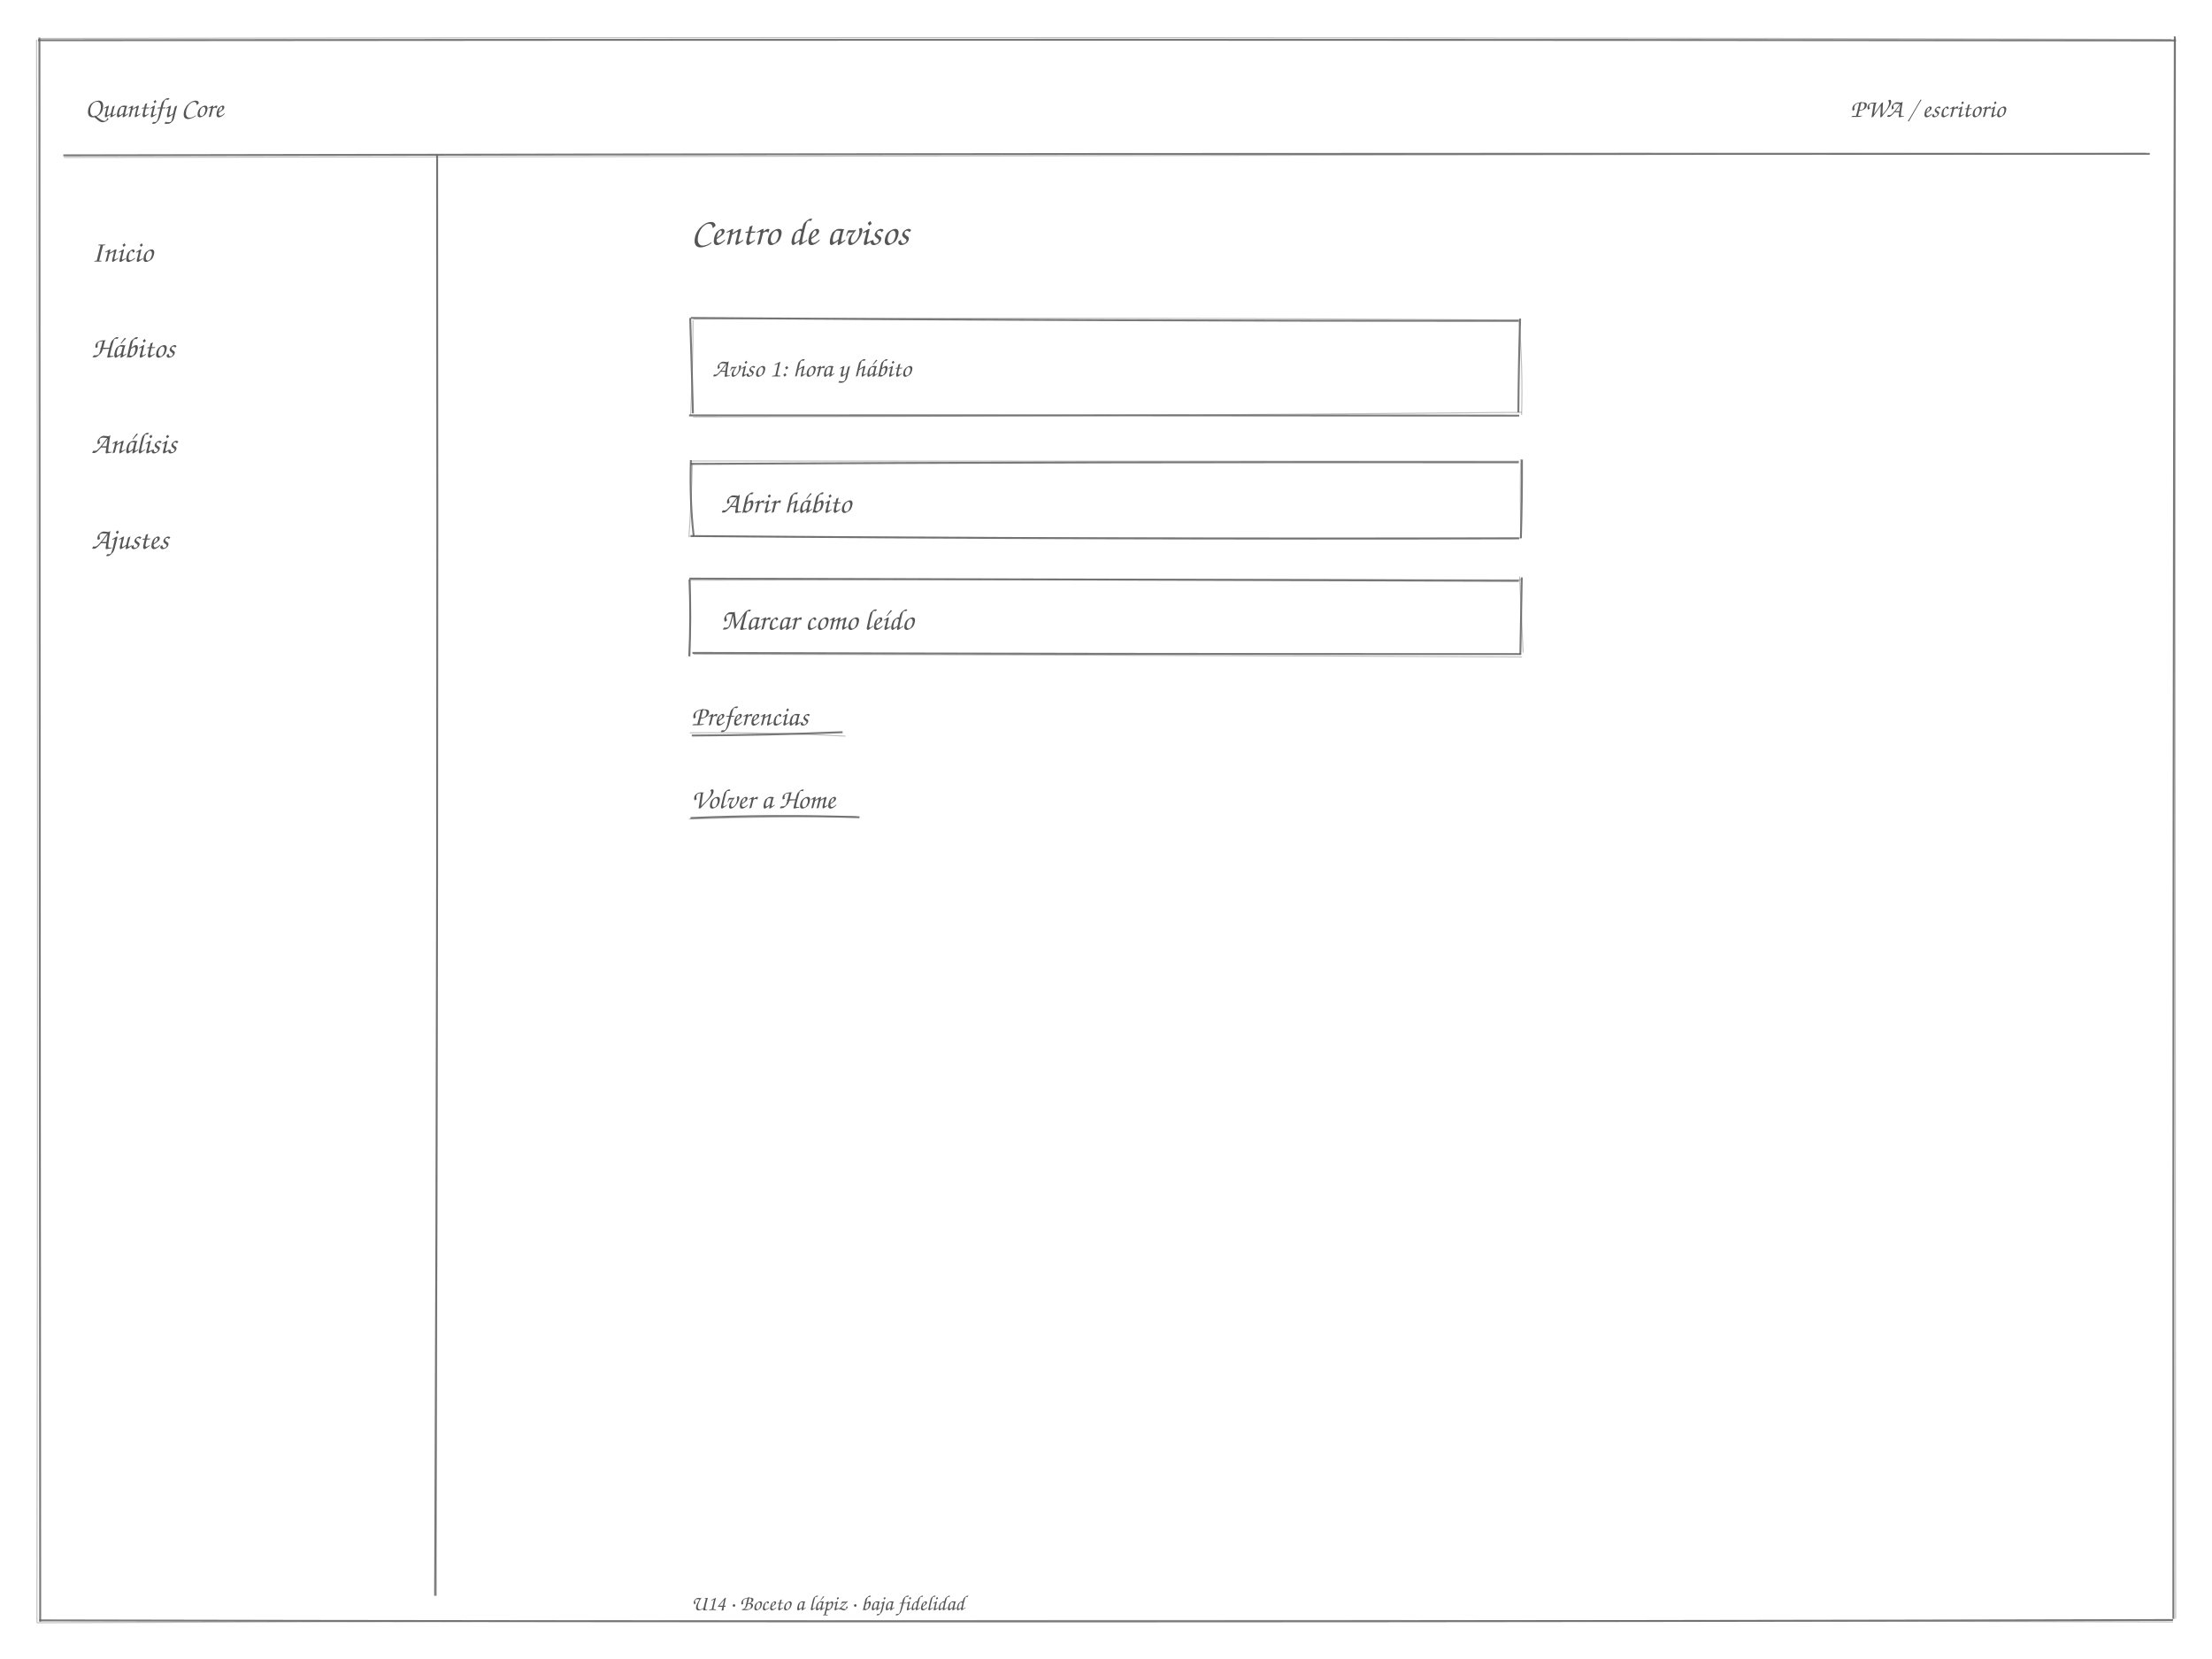
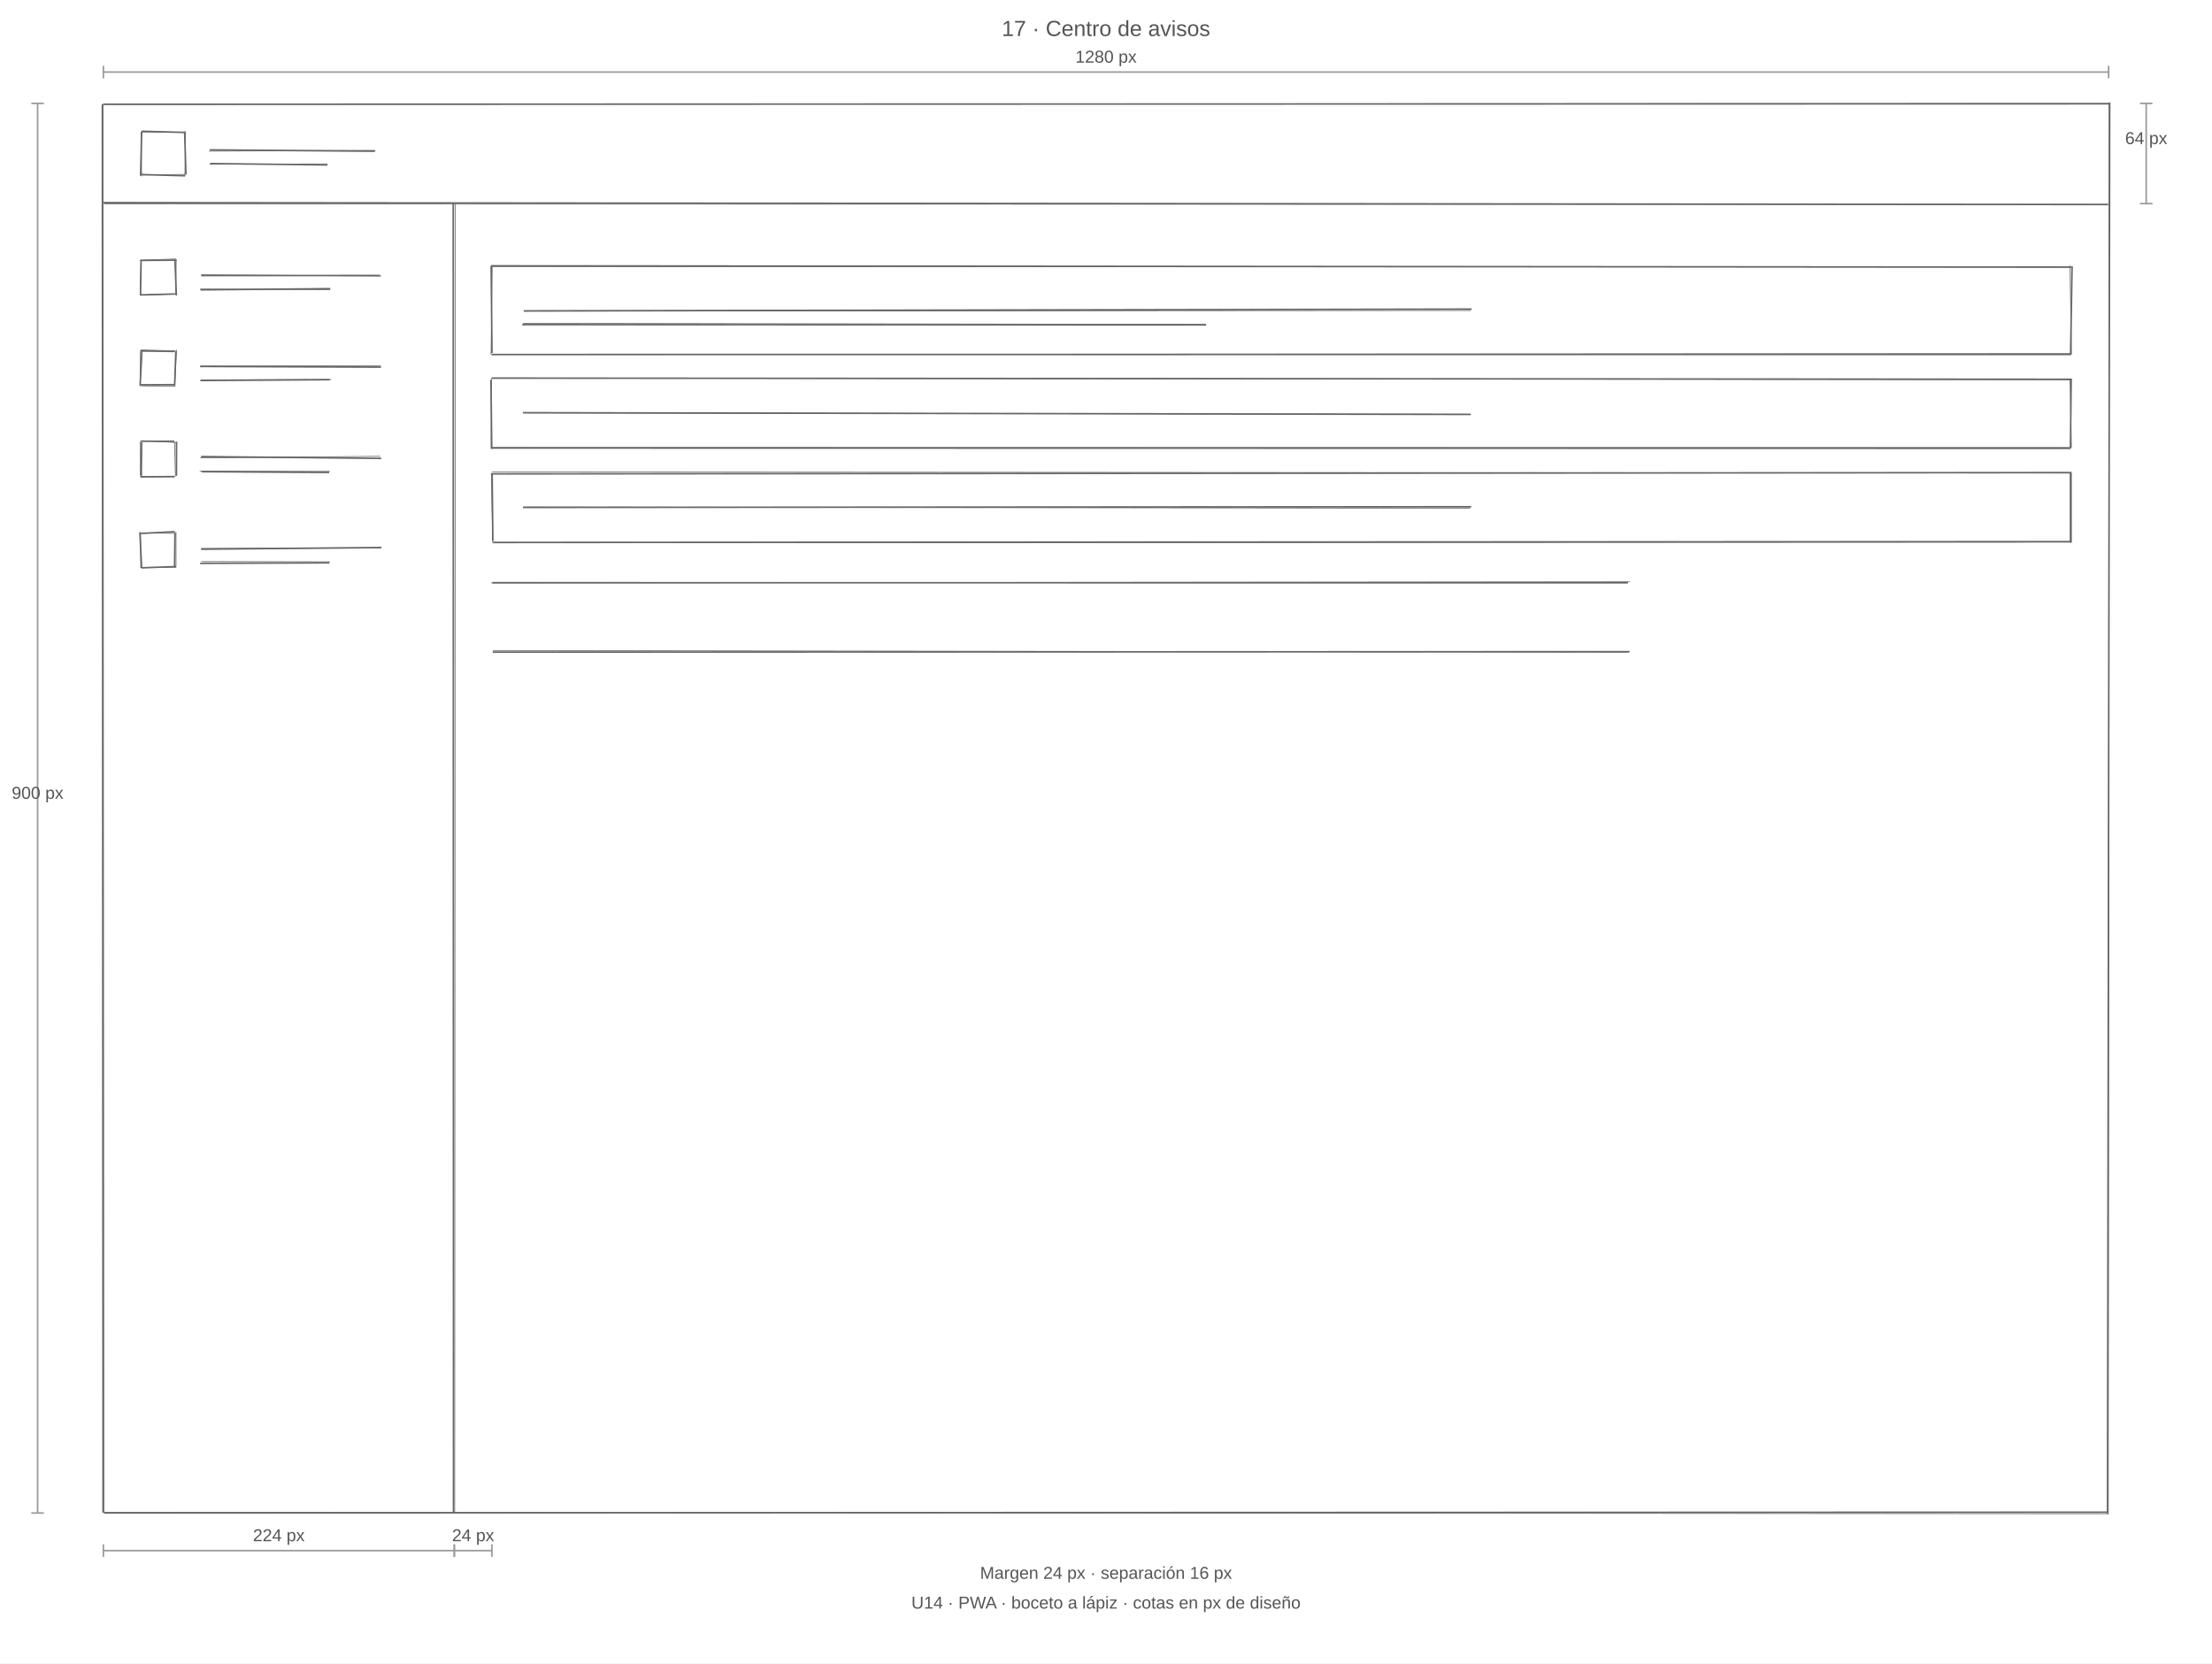
- <svg xmlns="http://www.w3.org/2000/svg" width="1040" height="780" viewBox="0 0 1040 780" role="img" aria-label="U14 Centro de avisos">
+ <svg xmlns="http://www.w3.org/2000/svg" width="1412" height="1062" viewBox="0 0 1412 1062" data-viewport="1280x900" role="img" aria-label="Centro de avisos">
  <rect width="100%" height="100%" fill="white" />
-   <path d="M 17.851 18.921 Q 520.597 18.447 1023.03 19.024" fill="none" stroke="#626262" stroke-width=".9" opacity=".85" />
-   <path d="M 18.913 18.098 Q 521.121 17.104 1020.877 18.531" fill="none" stroke="#626262" stroke-width=".5" opacity=".4" />
-   <path d="M 1022.507 17.125 Q 1021.693 389.052 1021.837 761.137" fill="none" stroke="#626262" stroke-width=".9" opacity=".85" />
-   <path d="M 1022.819 17.885 Q 1022.56 390.772 1022.92 761.093" fill="none" stroke="#626262" stroke-width=".5" opacity=".4" />
-   <path d="M 1021.666 761.67 Q 518.937 762.894 18.5 761.844" fill="none" stroke="#626262" stroke-width=".9" opacity=".85" />
-   <path d="M 1021.704 762.587 Q 520.031 760.994 17.405 762.962" fill="none" stroke="#626262" stroke-width=".5" opacity=".4" />
-   <path d="M 18.894 762.416 Q 18.64 390.862 18.531 17.665" fill="none" stroke="#626262" stroke-width=".9" opacity=".85" />
-   <path d="M 17.36 762.902 Q 18.008 390.474 17.19 18.673" fill="none" stroke="#626262" stroke-width=".5" opacity=".4" />
-   <text x="40" y="55" font-size="13" fill="#555" font-family="'Segoe Print','Comic Sans MS',cursive">Quantify Core</text>
-   <text x="870" y="55" font-size="12" fill="#555" font-family="'Segoe Print','Comic Sans MS',cursive">PWA / escritorio</text>
-   <path d="M 29.765 73.043 Q 521.129 72.103 1010.751 72.335" fill="none" stroke="#626262" stroke-width=".9" opacity=".85" />
-   <path d="M 30.019 74.02 Q 520.038 73.353 1009.012 72.065" fill="none" stroke="#626262" stroke-width=".5" opacity=".4" />
-   <text x="325" y="115" font-size="18" fill="#555" font-family="'Segoe Print','Comic Sans MS',cursive">Centro de avisos</text>
-   <path d="M 205.509 72.891 Q 205.972 411.542 204.575 750.264" fill="none" stroke="#626262" stroke-width=".9" opacity=".85" />
-   <path d="M 205.705 74.399 Q 205.67 412.977 205.192 750.28" fill="none" stroke="#626262" stroke-width=".5" opacity=".4" />
-   <text x="43" y="123" font-size="14" fill="#555" font-family="'Segoe Print','Comic Sans MS',cursive">Inicio</text>
-   <text x="43" y="168" font-size="14" fill="#555" font-family="'Segoe Print','Comic Sans MS',cursive">Hábitos</text>
-   <text x="43" y="213" font-size="14" fill="#555" font-family="'Segoe Print','Comic Sans MS',cursive">Análisis</text>
-   <text x="43" y="258" font-size="14" fill="#555" font-family="'Segoe Print','Comic Sans MS',cursive">Ajustes</text>
-   <path d="M 324.813 149.486 Q 520.568 150.897 714.048 150.849" fill="none" stroke="#626262" stroke-width=".9" opacity=".85" />
-   <path d="M 326.084 150.005 Q 520.199 149.086 714.032 150.476" fill="none" stroke="#626262" stroke-width=".5" opacity=".4" />
-   <path d="M 714.698 149.785 Q 714.024 171.92 713.877 193.924" fill="none" stroke="#626262" stroke-width=".9" opacity=".85" />
-   <path d="M 714.158 150.082 Q 716.026 172.505 715.41 195.123" fill="none" stroke="#626262" stroke-width=".5" opacity=".4" />
-   <path d="M 714.268 195.406 Q 521.034 195.167 323.99 195.309" fill="none" stroke="#626262" stroke-width=".9" opacity=".85" />
-   <path d="M 715.458 193.851 Q 519.544 195.755 325.914 196.039" fill="none" stroke="#626262" stroke-width=".5" opacity=".4" />
-   <path d="M 325.797 194.334 Q 325.236 172.175 324.499 149.506" fill="none" stroke="#626262" stroke-width=".9" opacity=".85" />
-   <path d="M 324.708 195.473 Q 325.796 172.028 325.854 150.486" fill="none" stroke="#626262" stroke-width=".5" opacity=".4" />
-   <text x="335" y="177" font-size="12" fill="#555" font-family="'Segoe Print','Comic Sans MS',cursive">Aviso 1: hora y hábito</text>
-   <path d="M 324.51 218.112 Q 520.108 217.098 714.059 217.348" fill="none" stroke="#626262" stroke-width=".9" opacity=".85" />
-   <path d="M 325.086 216.728 Q 520.792 216.875 714.264 216.842" fill="none" stroke="#626262" stroke-width=".5" opacity=".4" />
-   <path d="M 715.561 216.069 Q 715.638 235.413 715.05 253.092" fill="none" stroke="#626262" stroke-width=".9" opacity=".85" />
-   <path d="M 715 215.863 Q 714.549 234.218 715.169 252.903" fill="none" stroke="#626262" stroke-width=".5" opacity=".4" />
-   <path d="M 714.221 253.124 Q 519.173 253.63 324.713 252.024" fill="none" stroke="#626262" stroke-width=".9" opacity=".85" />
-   <path d="M 714.841 252.956 Q 520.411 253.176 324.179 252.185" fill="none" stroke="#626262" stroke-width=".5" opacity=".4" />
-   <path d="M 326.137 251.988 Q 324.225 235.246 324.829 216.306" fill="none" stroke="#626262" stroke-width=".9" opacity=".85" />
-   <path d="M 323.904 252.47 Q 325.061 235.969 325.545 217.65" fill="none" stroke="#626262" stroke-width=".5" opacity=".4" />
-   <text x="339" y="241" font-size="14" fill="#555" font-family="'Segoe Print','Comic Sans MS',cursive">Abrir hábito</text>
-   <path d="M 324.106 272.045 Q 520.911 272.425 714.12 273.096" fill="none" stroke="#626262" stroke-width=".9" opacity=".85" />
-   <path d="M 324.266 272.798 Q 519.52 271.938 715.377 272.648" fill="none" stroke="#626262" stroke-width=".5" opacity=".4" />
-   <path d="M 715.488 271.486 Q 715.127 289.206 714.805 307.904" fill="none" stroke="#626262" stroke-width=".9" opacity=".85" />
-   <path d="M 714.477 271.03 Q 715.313 289.195 716.118 306.861" fill="none" stroke="#626262" stroke-width=".5" opacity=".4" />
-   <path d="M 714.857 307.514 Q 518.899 307.562 325.543 306.976" fill="none" stroke="#626262" stroke-width=".9" opacity=".85" />
-   <path d="M 715.601 308.885 Q 521.134 307.893 326.02 307.597" fill="none" stroke="#626262" stroke-width=".5" opacity=".4" />
-   <path d="M 324.048 308.567 Q 324.971 290.066 324.15 272.429" fill="none" stroke="#626262" stroke-width=".9" opacity=".85" />
-   <path d="M 324.41 308.697 Q 324.437 290.584 324.564 272.658" fill="none" stroke="#626262" stroke-width=".5" opacity=".4" />
-   <text x="339" y="296" font-size="14" fill="#555" font-family="'Segoe Print','Comic Sans MS',cursive">Marcar como leído</text>
-   <text x="325" y="341" font-size="13" fill="#555" font-family="'Segoe Print','Comic Sans MS',cursive">Preferencias</text>
-   <path d="M 325.263 345.813 Q 361.691 345.64 396.164 344.246" fill="none" stroke="#626262" stroke-width=".9" opacity=".85" />
-   <path d="M 324.314 344.547 Q 361.655 344.193 397.529 346.095" fill="none" stroke="#626262" stroke-width=".5" opacity=".4" />
-   <text x="325" y="380" font-size="13" fill="#555" font-family="'Segoe Print','Comic Sans MS',cursive">Volver a Home</text>
-   <path d="M 324.634 384.611 Q 363.539 382.885 404.105 384.242" fill="none" stroke="#626262" stroke-width=".9" opacity=".85" />
-   <path d="M 323.886 385.067 Q 363.199 383.734 402.588 383.902" fill="none" stroke="#626262" stroke-width=".5" opacity=".4" />
-   <text x="325" y="757" font-size="10" fill="#555" font-family="'Segoe Print','Comic Sans MS',cursive">U14 · Boceto a lápiz · baja fidelidad</text>
+   <g transform="translate(66 66)">
+     <g id="interface">
+       <path d="M-0.091 0.56 L1280.363 0.272" fill="none" stroke="#666666" stroke-width="1" />
+       <path d="M0.627 0.623 L1280.555 0.06" fill="none" stroke="#666666" stroke-width="0.45" />
+       <path d="M1280.682 -0.546 L1279.316 900.323" fill="none" stroke="#666666" stroke-width="1" />
+       <path d="M1280.309 -0.533 L1279.813 899.423" fill="none" stroke="#666666" stroke-width="0.45" />
+       <path d="M1279.901 899.474 L0.499 899.93" fill="none" stroke="#666666" stroke-width="1" />
+       <path d="M1280.341 900.47 L0.56 899.448" fill="none" stroke="#666666" stroke-width="0.45" />
+       <path d="M-0.203 899.799 L-0.647 0.544" fill="none" stroke="#666666" stroke-width="1" />
+       <path d="M0.305 899.905 L-0.18 0.357" fill="none" stroke="#666666" stroke-width="0.45" />
+       <g data-ui="header" data-box="0,0,1280,64">
+         <path d="M0.019 63.388 L1279.638 64.586" fill="none" stroke="#666666" stroke-width="1" />
+         <path d="M0.544 64.253 L1280.39 64.525" fill="none" stroke="#666666" stroke-width="0.45" />
+         <path d="M24.323 17.796 L51.611 18.549" fill="none" stroke="#666666" stroke-width="1" />
+         <path d="M24.005 18.289 L51.507 18.41" fill="none" stroke="#666666" stroke-width="0.45" />
+         <path d="M51.857 18.026 L52.687 45.454" fill="none" stroke="#666666" stroke-width="1" />
+         <path d="M52.457 17.595 L52.012 46.621" fill="none" stroke="#666666" stroke-width="0.45" />
+         <path d="M52.023 46.215 L23.399 45.431" fill="none" stroke="#666666" stroke-width="1" />
+         <path d="M52.31 45.325 L24.592 45.721" fill="none" stroke="#666666" stroke-width="0.45" />
+         <path d="M23.741 46.161 L24.429 18.243" fill="none" stroke="#666666" stroke-width="1" />
+         <path d="M24.408 46.595 L24.117 18.171" fill="none" stroke="#666666" stroke-width="0.45" />
+         <path d="M67.886 29.687 L173.346 30.546" fill="none" stroke="#666666" stroke-width="1" />
+         <path d="M67.42 30.517 L173.66 30.003" fill="none" stroke="#666666" stroke-width="0.45" />
+         <path d="M68.121 38.444 L143.011 39.29" fill="none" stroke="#666666" stroke-width="1" />
+         <path d="M67.816 38.869 L143.006 38.647" fill="none" stroke="#666666" stroke-width="0.45" />
+       </g>
+       <g data-ui="navigation" data-box="0,64,224,836">
+         <path d="M223.317 63.345 L223.488 900.05" fill="none" stroke="#666666" stroke-width="1" />
+         <path d="M224.625 64.003 L224.25 900.075" fill="none" stroke="#666666" stroke-width="0.45" />
+         <path d="M23.554 100.247 L46.629 100.101" fill="none" stroke="#666666" stroke-width="1" />
+         <path d="M23.385 100.188 L46.279 99.3" fill="none" stroke="#666666" stroke-width="0.45" />
+         <path d="M45.722 100.46 L46.556 122.632" fill="none" stroke="#666666" stroke-width="1" />
+         <path d="M46.485 99.595 L46.144 121.802" fill="none" stroke="#666666" stroke-width="0.45" />
+         <path d="M45.695 121.699 L23.822 122.288" fill="none" stroke="#666666" stroke-width="1" />
+         <path d="M46.485 121.713 L24.52 122.296" fill="none" stroke="#666666" stroke-width="0.45" />
+         <path d="M23.702 122.677 L24.066 100.059" fill="none" stroke="#666666" stroke-width="1" />
+         <path d="M23.427 122.212 L24.052 99.834" fill="none" stroke="#666666" stroke-width="0.45" />
+         <path d="M62.482 109.924 L176.552 109.904" fill="none" stroke="#666666" stroke-width="1" />
+         <path d="M62.341 109.433 L177.388 110.251" fill="none" stroke="#666666" stroke-width="0.45" />
+         <path d="M62.031 119.056 L144.8 118.308" fill="none" stroke="#666666" stroke-width="1" />
+         <path d="M61.726 118.524 L144.903 118.941" fill="none" stroke="#666666" stroke-width="0.45" />
+         <path d="M23.526 158.075 L45.496 158.383" fill="none" stroke="#666666" stroke-width="1" />
+         <path d="M23.825 157.406 L45.903 157.973" fill="none" stroke="#666666" stroke-width="0.45" />
+         <path d="M46.25 158.107 L45.5 179.504" fill="none" stroke="#666666" stroke-width="1" />
+         <path d="M46.692 157.384 L45.528 180.15" fill="none" stroke="#666666" stroke-width="0.45" />
+         <path d="M45.896 179.578 L23.333 179.678" fill="none" stroke="#666666" stroke-width="1" />
+         <path d="M46.037 180.59 L24.332 180.395" fill="none" stroke="#666666" stroke-width="0.45" />
+         <path d="M23.456 180.028 L24.555 158.259" fill="none" stroke="#666666" stroke-width="1" />
+         <path d="M23.464 180.667 L23.553 158.486" fill="none" stroke="#666666" stroke-width="0.45" />
+         <path d="M61.708 167.962 L177.23 168.394" fill="none" stroke="#666666" stroke-width="1" />
+         <path d="M62.297 167.687 L177.077 167.517" fill="none" stroke="#666666" stroke-width="0.45" />
+         <path d="M61.881 176.941 L144.481 176.41" fill="none" stroke="#666666" stroke-width="1" />
+         <path d="M62.191 176.51 L145.481 176.307" fill="none" stroke="#666666" stroke-width="0.45" />
+         <path d="M23.913 215.704 L45.33 215.733" fill="none" stroke="#666666" stroke-width="1" />
+         <path d="M24.331 215.377 L46.366 216.539" fill="none" stroke="#666666" stroke-width="0.45" />
+         <path d="M46.69 215.935 L46.621 237.754" fill="none" stroke="#666666" stroke-width="1" />
+         <path d="M45.421 216.345 L45.982 238.04" fill="none" stroke="#666666" stroke-width="0.45" />
+         <path d="M45.483 238.261 L23.641 238.424" fill="none" stroke="#666666" stroke-width="1" />
+         <path d="M45.657 238.355 L23.735 238.401" fill="none" stroke="#666666" stroke-width="0.45" />
+         <path d="M24.16 238.495 L24.42 216.39" fill="none" stroke="#666666" stroke-width="1" />
+         <path d="M23.491 237.541 L23.582 215.724" fill="none" stroke="#666666" stroke-width="0.45" />
+         <path d="M62.398 225.509 L177.322 226.666" fill="none" stroke="#666666" stroke-width="1" />
+         <path d="M61.777 226.372 L176.72 225.321" fill="none" stroke="#666666" stroke-width="0.45" />
+         <path d="M62.673 235.147 L144.122 235.649" fill="none" stroke="#666666" stroke-width="1" />
+         <path d="M61.513 234.838 L144.549 234.94" fill="none" stroke="#666666" stroke-width="0.45" />
+         <path d="M24.038 274.581 L45.571 273.462" fill="none" stroke="#666666" stroke-width="1" />
+         <path d="M23.359 274.268 L45.341 274.532" fill="none" stroke="#666666" stroke-width="0.45" />
+         <path d="M45.699 274.093 L45.45 295.84" fill="none" stroke="#666666" stroke-width="1" />
+         <path d="M46.359 273.588 L46.379 295.556" fill="none" stroke="#666666" stroke-width="0.45" />
+         <path d="M46.364 295.705 L24.311 296.557" fill="none" stroke="#666666" stroke-width="1" />
+         <path d="M46.629 296.213 L23.394 296.219" fill="none" stroke="#666666" stroke-width="0.45" />
+         <path d="M24.39 296.445 L23.301 273.782" fill="none" stroke="#666666" stroke-width="1" />
+         <path d="M23.853 296.187 L23.686 274.057" fill="none" stroke="#666666" stroke-width="0.45" />
+         <path d="M62.31 284.641 L177.481 283.578" fill="none" stroke="#666666" stroke-width="1" />
+         <path d="M62.354 284.143 L176.733 283.854" fill="none" stroke="#666666" stroke-width="0.45" />
+         <path d="M61.758 293.668 L144.227 293.342" fill="none" stroke="#666666" stroke-width="1" />
+         <path d="M62.556 292.519 L144.688 292.69" fill="none" stroke="#666666" stroke-width="0.45" />
+       </g>
+       <g data-ui="box" data-box="248,104,1008,56">
+         <path d="M247.369 103.718 L1256.12 104.57" fill="none" stroke="#666666" stroke-width="1" />
+         <path d="M248.434 104.198 L1255.362 104.34" fill="none" stroke="#666666" stroke-width="0.45" />
+         <path d="M1256.673 104.016 L1255.725 160.575" fill="none" stroke="#666666" stroke-width="1" />
+         <path d="M1255.352 103.39 L1256.296 160.196" fill="none" stroke="#666666" stroke-width="0.45" />
+         <path d="M1255.78 160.271 L248.056 160.331" fill="none" stroke="#666666" stroke-width="1" />
+         <path d="M1256.287 159.757 L247.319 160.342" fill="none" stroke="#666666" stroke-width="0.45" />
+         <path d="M248.043 159.366 L247.527 103.859" fill="none" stroke="#666666" stroke-width="1" />
+         <path d="M247.441 160.365 L248.199 103.55" fill="none" stroke="#666666" stroke-width="0.45" />
+         <path d="M268.318 132.481 L873.394 131.353" fill="none" stroke="#666666" stroke-width="1" />
+         <path d="M268.438 132.681 L872.768 132.228" fill="none" stroke="#666666" stroke-width="0.45" />
+         <path d="M267.404 141.259 L703.938 141.435" fill="none" stroke="#666666" stroke-width="1" />
+         <path d="M267.918 140.406 L703.81 141.097" fill="none" stroke="#666666" stroke-width="0.45" />
+       </g>
+       <g data-ui="button" data-box="248,176,1008,44">
+         <path d="M247.877 175.408 L1256.202 176.159" fill="none" stroke="#666666" stroke-width="1" />
+         <path d="M248.505 175.345 L1255.681 176.407" fill="none" stroke="#666666" stroke-width="0.45" />
+         <path d="M1256.107 175.738 L1255.649 220.142" fill="none" stroke="#666666" stroke-width="1" />
+         <path d="M1255.37 176.113 L1256.272 219.892" fill="none" stroke="#666666" stroke-width="0.45" />
+         <path d="M1255.663 220.235 L247.8 220.04" fill="none" stroke="#666666" stroke-width="1" />
+         <path d="M1255.985 219.679 L248.529 219.662" fill="none" stroke="#666666" stroke-width="0.45" />
+         <path d="M247.908 220.581 L247.382 176.556" fill="none" stroke="#666666" stroke-width="1" />
+         <path d="M247.455 220.554 L247.707 175.434" fill="none" stroke="#666666" stroke-width="0.45" />
+         <path d="M267.777 197.5 L872.846 198.59" fill="none" stroke="#666666" stroke-width="1" />
+         <path d="M268.446 197.604 L872.77 198.494" fill="none" stroke="#666666" stroke-width="0.45" />
+       </g>
+       <g data-ui="button" data-box="248,236,1008,44">
+         <path d="M247.35 236.546 L1256.415 235.725" fill="none" stroke="#666666" stroke-width="1" />
+         <path d="M248.096 235.311 L1256.141 236.007" fill="none" stroke="#666666" stroke-width="0.45" />
+         <path d="M1256.004 236.134 L1256.026 280.448" fill="none" stroke="#666666" stroke-width="1" />
+         <path d="M1255.313 235.868 L1255.333 280.454" fill="none" stroke="#666666" stroke-width="0.45" />
+         <path d="M1255.758 279.8 L248.556 280.312" fill="none" stroke="#666666" stroke-width="1" />
+         <path d="M1256.264 280.111 L248.674 280.615" fill="none" stroke="#666666" stroke-width="0.45" />
+         <path d="M248.602 279.303 L248.139 236.632" fill="none" stroke="#666666" stroke-width="1" />
+         <path d="M248.451 280.287 L247.71 236.283" fill="none" stroke="#666666" stroke-width="0.45" />
+         <path d="M267.819 257.963 L873.168 257.526" fill="none" stroke="#666666" stroke-width="1" />
+         <path d="M268.168 257.666 L872.31 258.521" fill="none" stroke="#666666" stroke-width="0.45" />
+       </g>
+       <g data-ui="link" data-box="248,296,1008,28">
+         <path d="M248.287 306.039 L973.144 306.079" fill="none" stroke="#666666" stroke-width="1" />
+         <path d="M247.558 306.181 L974.401 305.45" fill="none" stroke="#666666" stroke-width="0.45" />
+       </g>
+       <g data-ui="link" data-box="248,340,1008,28">
+         <path d="M248.575 350.341 L974.219 350.064" fill="none" stroke="#666666" stroke-width="1" />
+         <path d="M248.643 349.313 L973.406 350.383" fill="none" stroke="#666666" stroke-width="0.45" />
+       </g>
+     </g>
+     <g id="dimensions">
+       <text x="640" y="-43" text-anchor="middle" font-family="Arial,sans-serif" font-size="14" fill="#555555">17 · Centro de avisos</text>
+       <g data-dimension="1280 px" stroke="#999999" fill="none">
+         <path d="M0 -20L1280 -20" />
+         <path d="M0 -24v8M1280 -24v8" />
+       </g>
+       <text x="640" y="-26" text-anchor="middle" font-family="Arial,sans-serif" font-size="11" fill="#555555">1280 px</text>
+       <g data-dimension="900 px" stroke="#999999" fill="none">
+         <path d="M-42 0L-42 900" />
+         <path d="M-46 0h8M-46 900h8" />
+       </g>
+       <text x="-42" y="444" text-anchor="middle" font-family="Arial,sans-serif" font-size="11" fill="#555555">900 px</text>
+       <g data-dimension="64 px" stroke="#999999" fill="none">
+         <path d="M1304 0L1304 64" />
+         <path d="M1300 0h8M1300 64h8" />
+       </g>
+       <text x="1304" y="26" text-anchor="middle" font-family="Arial,sans-serif" font-size="11" fill="#555555">64 px</text>
+       <g data-dimension="24 px" stroke="#999999" fill="none">
+         <path d="M224 924L248 924" />
+         <path d="M224 920v8M248 920v8" />
+       </g>
+       <text x="236" y="918" text-anchor="middle" font-family="Arial,sans-serif" font-size="11" fill="#555555">24 px</text>
+       <g data-dimension="224 px" stroke="#999999" fill="none">
+         <path d="M0 924L224 924" />
+         <path d="M0 920v8M224 920v8" />
+       </g>
+       <text x="112" y="918" text-anchor="middle" font-family="Arial,sans-serif" font-size="11" fill="#555555">224 px</text>
+       <text x="640" y="942" text-anchor="middle" font-family="Arial,sans-serif" font-size="11" fill="#555555">Margen 24 px · separación 16 px</text>
+       <text x="640" y="961" text-anchor="middle" font-family="Arial,sans-serif" font-size="11" fill="#555555">U14 · PWA · boceto a lápiz · cotas en px de diseño</text>
+     </g>
+   </g>
</svg>
